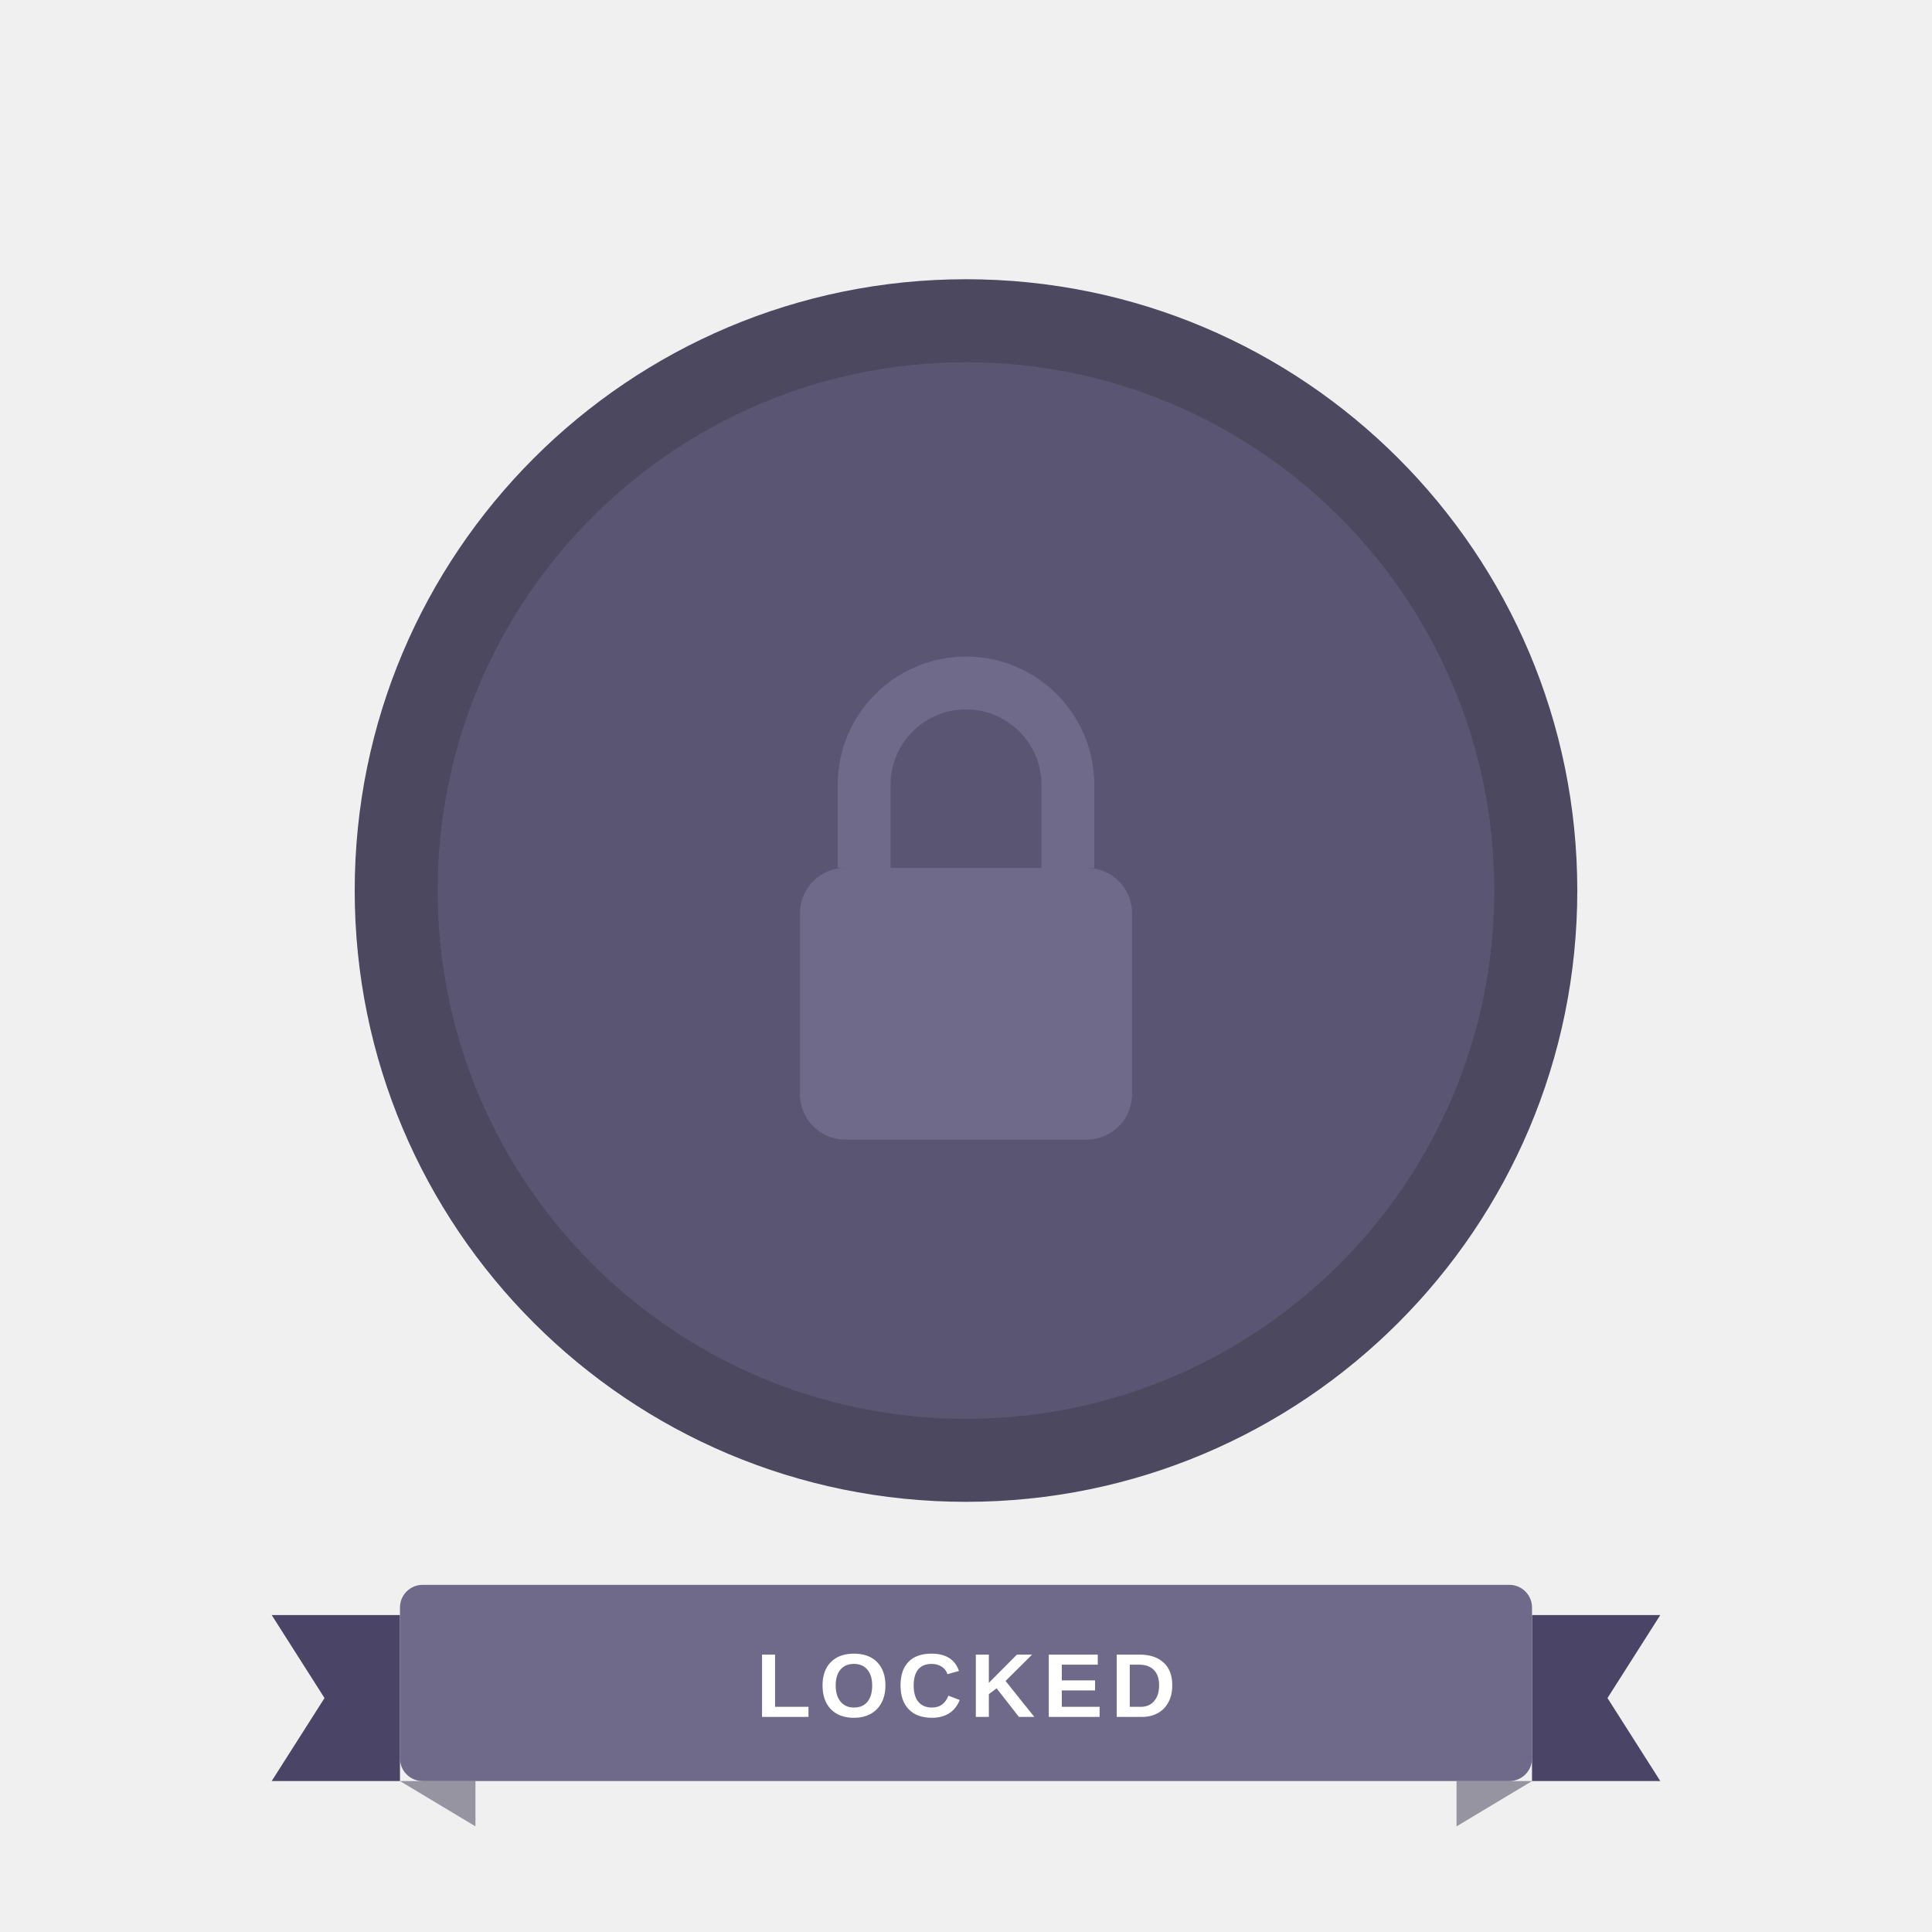
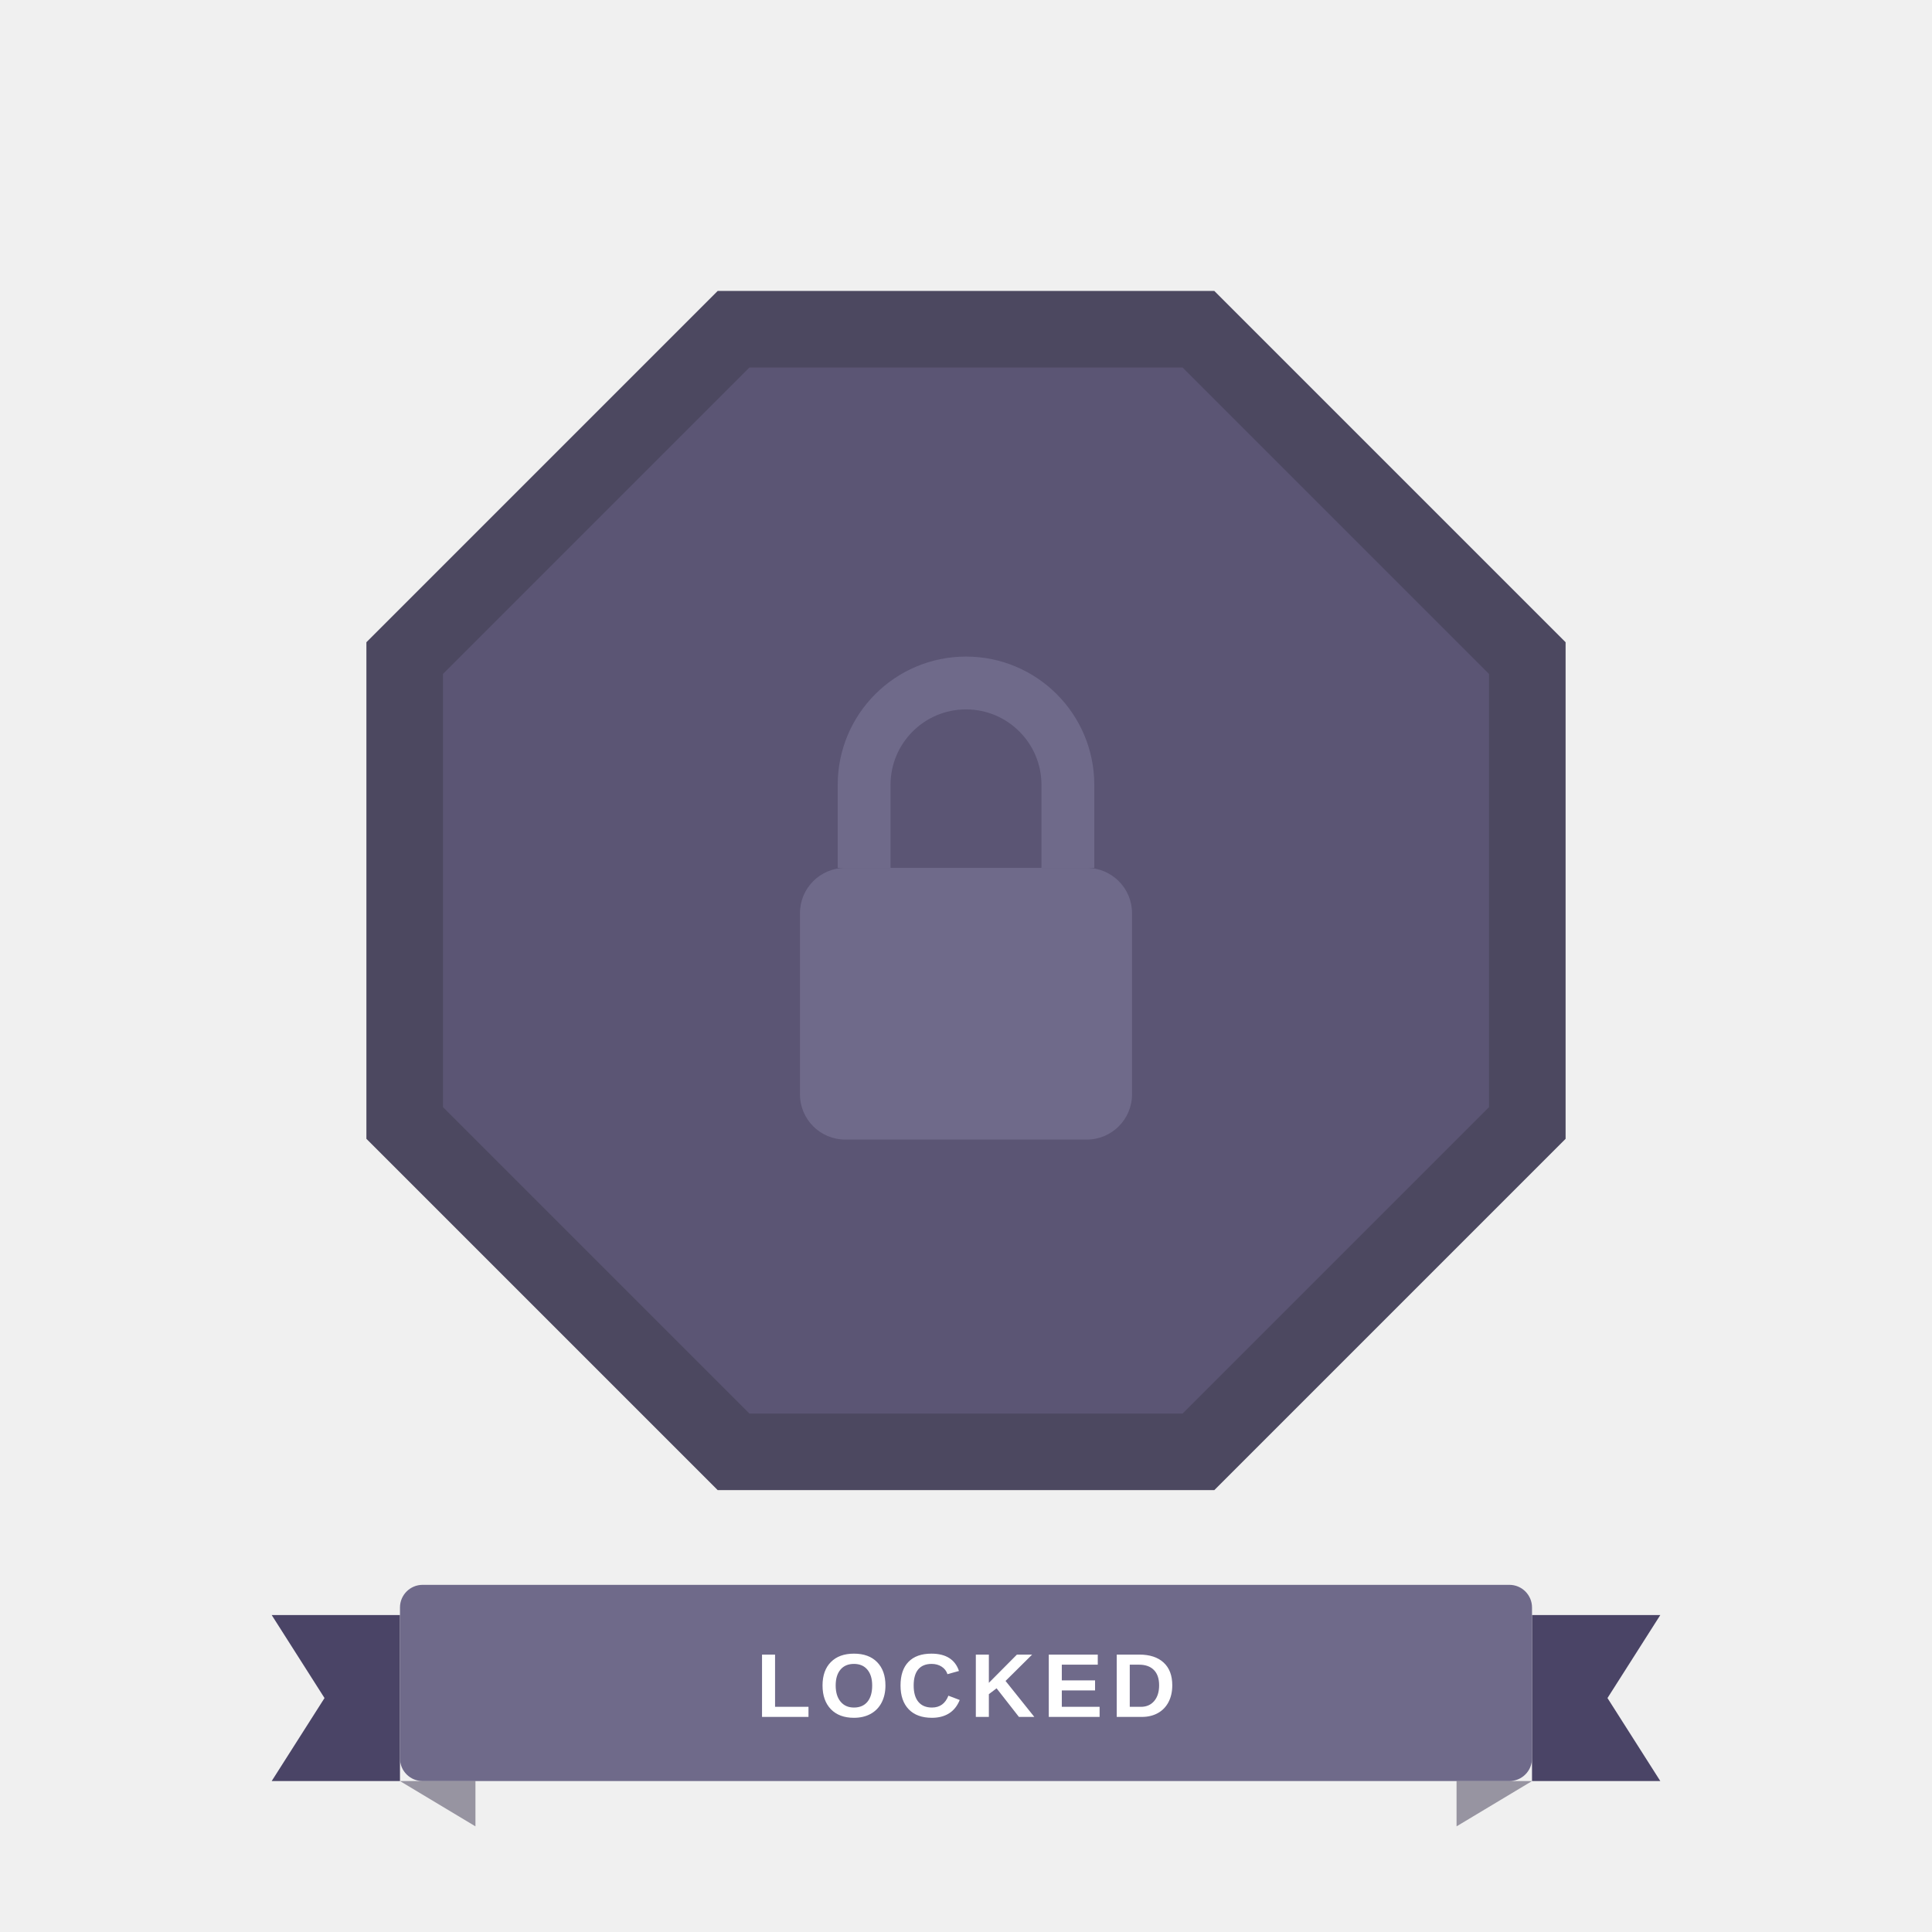
<svg xmlns="http://www.w3.org/2000/svg" id="static" viewBox="0 0 512 512" width="512" height="512" font-family="Arial, Helvetica, sans-serif">
  <style>
.a-blink{animation:a-blink 1.2s ease-in-out infinite}
.a-blink-slow{animation:a-blink 3s ease-in-out infinite}
.a-glow{animation:a-glow 5s ease-in-out infinite}
.a-pulse{animation:a-pulse 2.2s ease-in-out infinite}
.a-steam{animation:a-steam 2.8s ease-in-out infinite;transform-box:fill-box;transform-origin:center bottom}
.a-sway{animation:a-sway 6s ease-in-out infinite;transform-box:fill-box;transform-origin:center bottom}
.a-flutter{animation:a-flutter 4.5s ease-in-out infinite;transform-box:fill-box;transform-origin:center top}
.a-bounce{animation:a-bounce 2.6s ease-in-out infinite;transform-box:fill-box;transform-origin:center}
.a-ring{animation:a-ring 1.2s ease-in-out infinite;transform-box:fill-box;transform-origin:center}
.a-wave{animation:a-wave 1.2s ease-out infinite}
.a-grow{animation:a-grow .9s ease-in-out infinite;transform-box:fill-box;transform-origin:center}
.a-shimmer{animation:a-shimmer 3.5s ease-in-out infinite}
.d1{animation-delay:.35s}.d2{animation-delay:.7s}
@keyframes a-blink{0%,100%{opacity:1}50%{opacity:.2}}
@keyframes a-glow{0%,100%{opacity:1}50%{opacity:.65}}
@keyframes a-pulse{0%,100%{opacity:1}50%{opacity:.45}}
@keyframes a-steam{0%{opacity:0;transform:translateY(6px)}40%{opacity:.9}100%{opacity:0;transform:translateY(-10px)}}
@keyframes a-sway{0%,100%{transform:rotate(0)}50%{transform:rotate(1.6deg)}}
@keyframes a-flutter{0%,100%{transform:rotate(0)}50%{transform:rotate(-1.4deg)}}
@keyframes a-bounce{0%,70%,100%{transform:scale(1)}80%{transform:scale(1.18)}90%{transform:scale(.95)}}
@keyframes a-ring{0%,100%{transform:rotate(0)}10%{transform:rotate(-2.5deg)}20%{transform:rotate(2.5deg)}30%{transform:rotate(-2.5deg)}40%{transform:rotate(0)}}
@keyframes a-wave{0%{opacity:0}30%{opacity:1}100%{opacity:0}}
@keyframes a-grow{0%,100%{transform:scale(1)}50%{transform:scale(1.12)}}
@keyframes a-shimmer{0%,100%{opacity:.55}50%{opacity:1}}
@media (prefers-reduced-motion: reduce){*{animation:none!important}}
#static:target *{animation:none!important}
</style>
  <g id="item-odznaka" transform="translate(0 0) scale(1)">
    <defs>
-       <linearGradient id="gold-odznaka" x1="0" y1="0" x2="1" y2="1">
+       <linearGradient id="h-gold-odznaka" x1="0" y1="0" x2="1" y2="1">
        <stop offset="0" stop-color="#FFF1A8" />
        <stop offset="0.45" stop-color="#F2C94C" />
        <stop offset="0.7" stop-color="#C9962B" />
        <stop offset="1" stop-color="#FFE38A" />
      </linearGradient>
-       <linearGradient id="silver-odznaka" x1="0" y1="0" x2="1" y2="1">
+       <linearGradient id="h-silver-odznaka" x1="0" y1="0" x2="1" y2="1">
        <stop offset="0" stop-color="#FFFFFF" />
        <stop offset="0.5" stop-color="#C9CBDA" />
        <stop offset="1" stop-color="#8C8FA8" />
      </linearGradient>
-       <linearGradient id="neon-odznaka" x1="0" y1="0" x2="0" y2="1">
-         <stop offset="0" stop-color="#2B1B5E" />
-         <stop offset="0.5" stop-color="#C2417A" />
-         <stop offset="1" stop-color="#F7A24B" />
+       <linearGradient id="h-sapphire-odznaka" x1="0" y1="0" x2="0" y2="1">
+         <stop offset="0" stop-color="#4FB3E8" />
+         <stop offset="1" stop-color="#123F7A" />
      </linearGradient>
-       <linearGradient id="enamel-odznaka" x1="0" y1="0" x2="0" y2="1">
+       <linearGradient id="h-enamel-odznaka" x1="0" y1="0" x2="0" y2="1">
        <stop offset="0" stop-color="#8A7BFF" />
        <stop offset="1" stop-color="#3F32B5" />
      </linearGradient>
-       <radialGradient id="glow-odznaka" cx="0.5" cy="0.45" r="0.55">
+       <linearGradient id="h-neon-odznaka" x1="0" y1="0" x2="0" y2="1">
+         <stop offset="0" stop-color="#1B1236" />
+         <stop offset="0.6" stop-color="#3B1D5E" />
+         <stop offset="1" stop-color="#C2417A" />
+       </linearGradient>
+       <radialGradient id="h-glow-odznaka" cx="0.5" cy="0.45" r="0.55">
        <stop offset="0" stop-color="#FFFFFF" stop-opacity="0.55" />
        <stop offset="1" stop-color="#FFFFFF" stop-opacity="0" />
      </radialGradient>
-       <linearGradient id="shine-odznaka" x1="0" y1="0" x2="1" y2="0">
+       <linearGradient id="h-shine-odznaka" x1="0" y1="0" x2="1" y2="0">
        <stop offset="0" stop-color="#FFFFFF" stop-opacity="0" />
-         <stop offset="0.5" stop-color="#FFFFFF" stop-opacity="0.55" />
+         <stop offset="0.5" stop-color="#FFFFFF" stop-opacity="0.5" />
        <stop offset="1" stop-color="#FFFFFF" stop-opacity="0" />
      </linearGradient>
-       <clipPath id="hexc-odznaka">
-         <polygon points="385.9,311.0 256.0,386.0 126.1,311.0 126.1,161.0 256.0,86.0 385.9,161.0" />
+       <clipPath id="h-oct-odznaka">
+         <polygon points="394.6,293.4 313.4,374.6 198.6,374.6 117.4,293.4 117.4,178.6 198.6,97.4 313.4,97.4 394.6,178.6" />
      </clipPath>
-       <clipPath id="shc-odznaka">
+       <clipPath id="h-hex-odznaka">
+         <polygon points="392.8,315.0 256.0,394.0 119.2,315.0 119.2,157.0 256.0,78.0 392.8,157.0" />
+       </clipPath>
+       <clipPath id="h-sh-odznaka">
        <path d="M256 68 L402 118 V246 C402 346, 326 396, 256 426 C186 396, 110 346, 110 246 V118 Z" />
-       </clipPath>
-       <clipPath id="cc-odznaka">
-         <circle cx="256" cy="236" r="140" />
      </clipPath>
    </defs>
    <g opacity="0.9">
-       <circle cx="256" cy="236" r="162" fill="#3A3550" />
-       <circle cx="256" cy="236" r="140" fill="#4A4466" />
+       <polygon points="414.9,301.8 321.8,394.9 190.2,394.9 97.1,301.8 97.1,170.2 190.2,77.1 321.8,77.1 414.9,170.2" fill="#3A3550" />
+       <polygon points="394.6,293.4 313.4,374.6 198.6,374.6 117.4,293.4 117.4,178.6 198.6,97.4 313.4,97.4 394.6,178.6" fill="#4A4466" />
    </g>
    <rect x="212" y="230" width="88" height="72" rx="12" fill="#6F6A8A" />
    <path d="M229 230 v-22 a27 27 0 0 1 54 0 v22" fill="none" stroke="#6F6A8A" stroke-width="14" />
    <path d="M72 428 h34 v44 h-34 l14 -22 z" fill="#4A4466" />
    <path d="M440 428 h-34 v44 h34 l-14 -22 z" fill="#4A4466" />
    <rect x="106" y="420" width="300" height="52" rx="6" fill="#6F6A8A" />
    <path d="M106 472 l20 12 v-12 z M406 472 l-20 12 v-12 z" fill="#2B2440" opacity="0.45" />
    <text x="256" y="455" font-size="24" fill="#FFFFFF" font-weight="bold" text-anchor="middle" letter-spacing="2">LOCKED</text>
  </g>
</svg>
